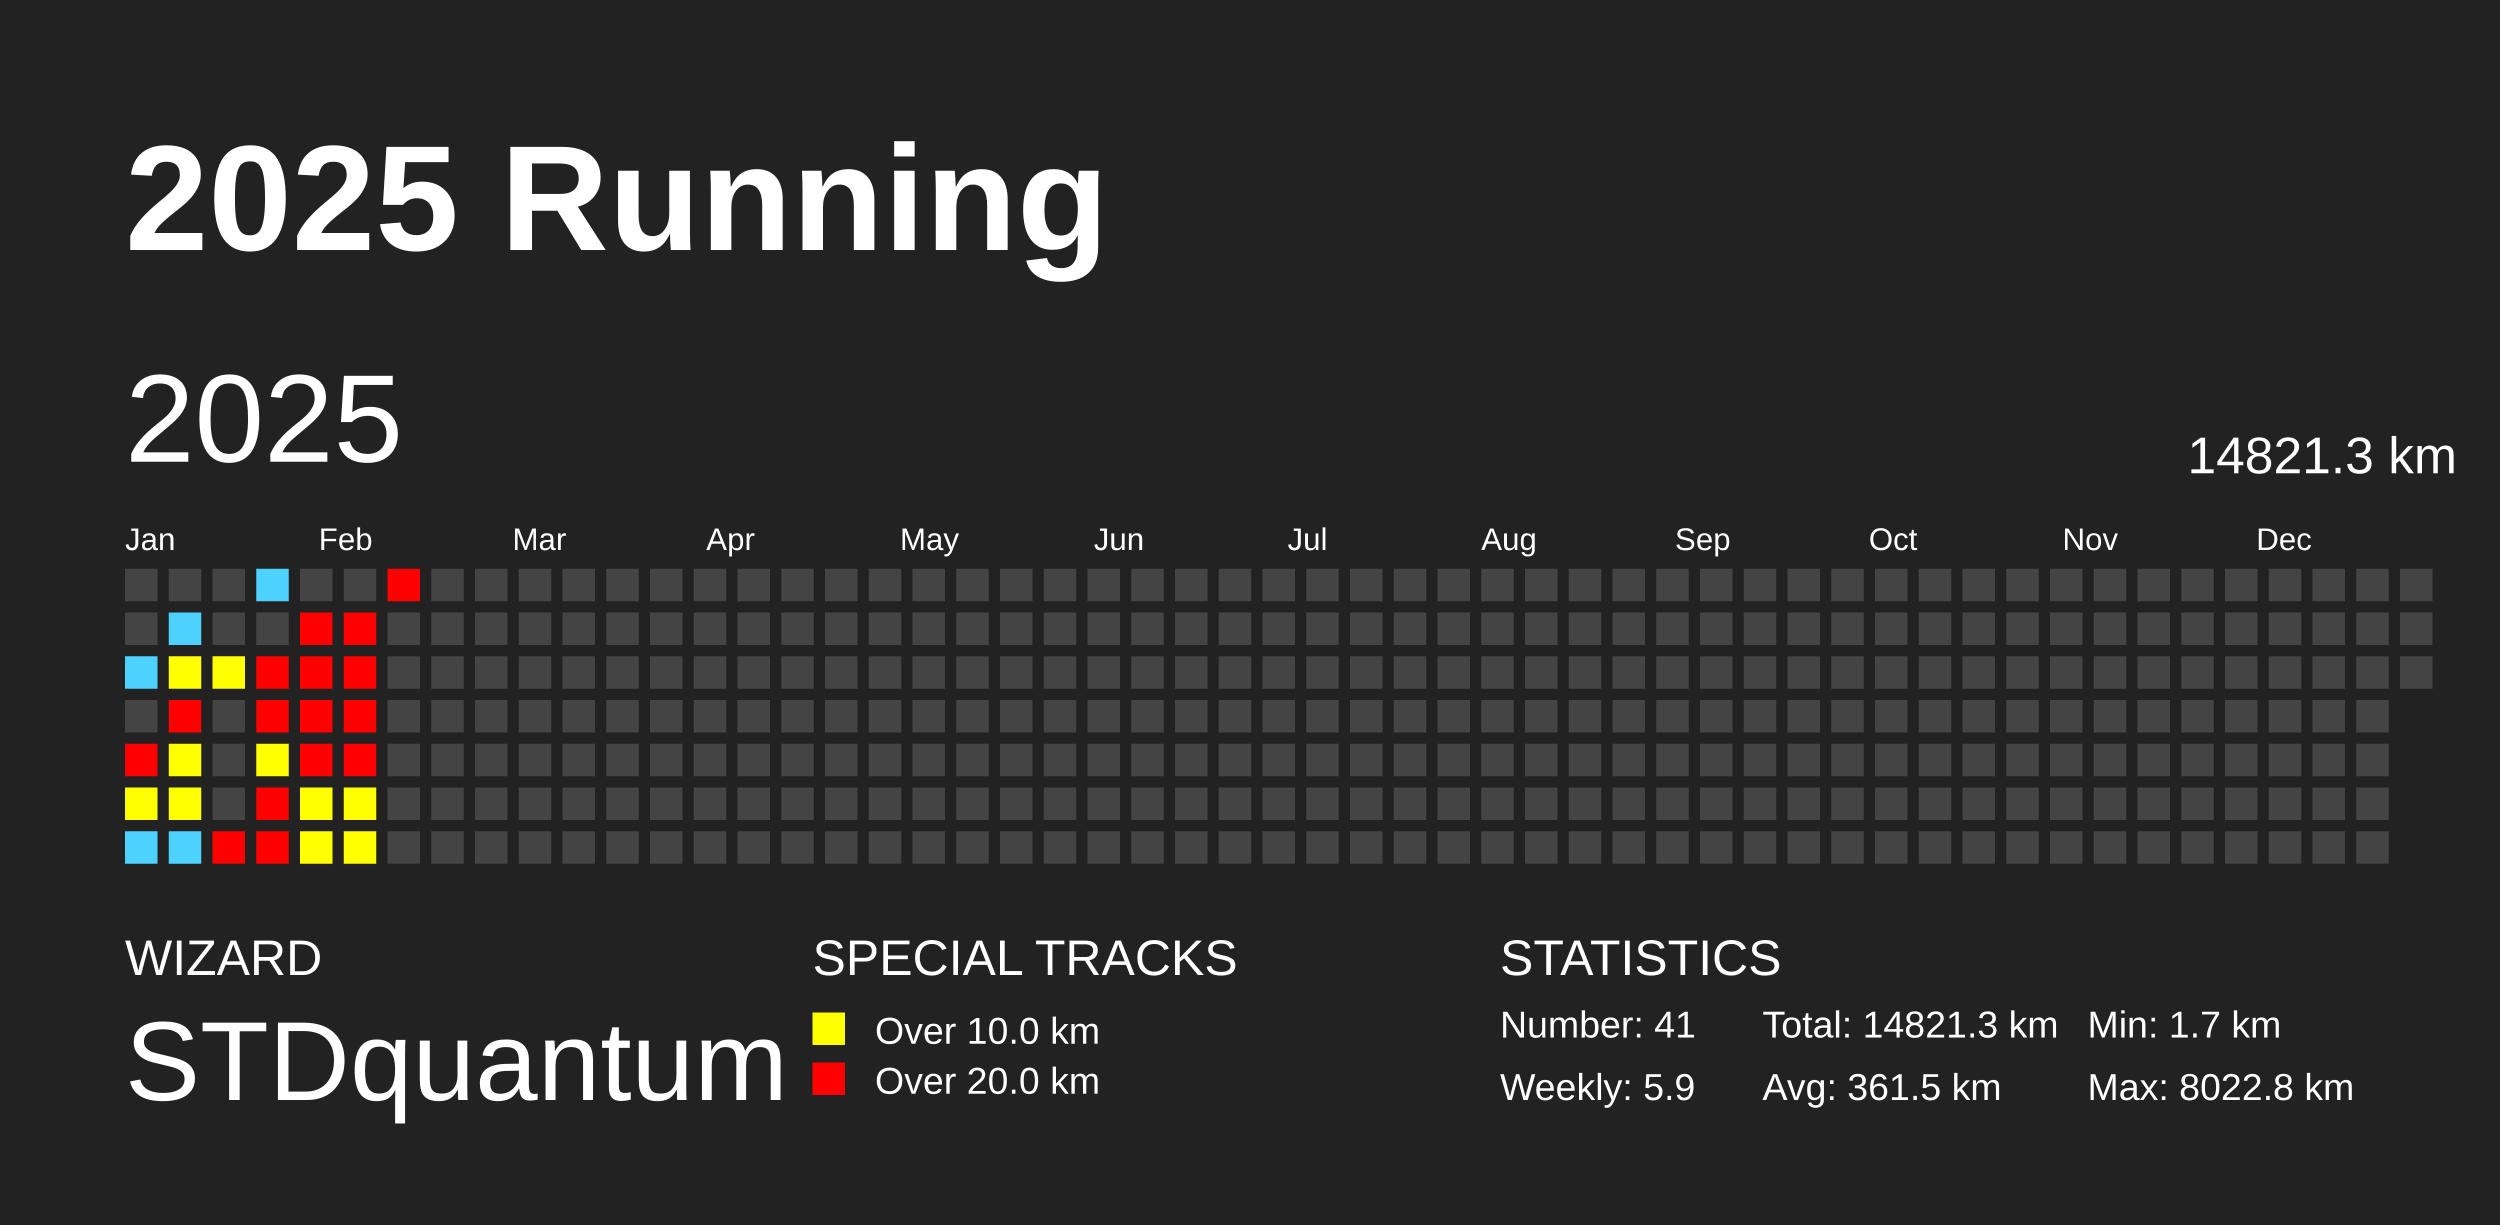
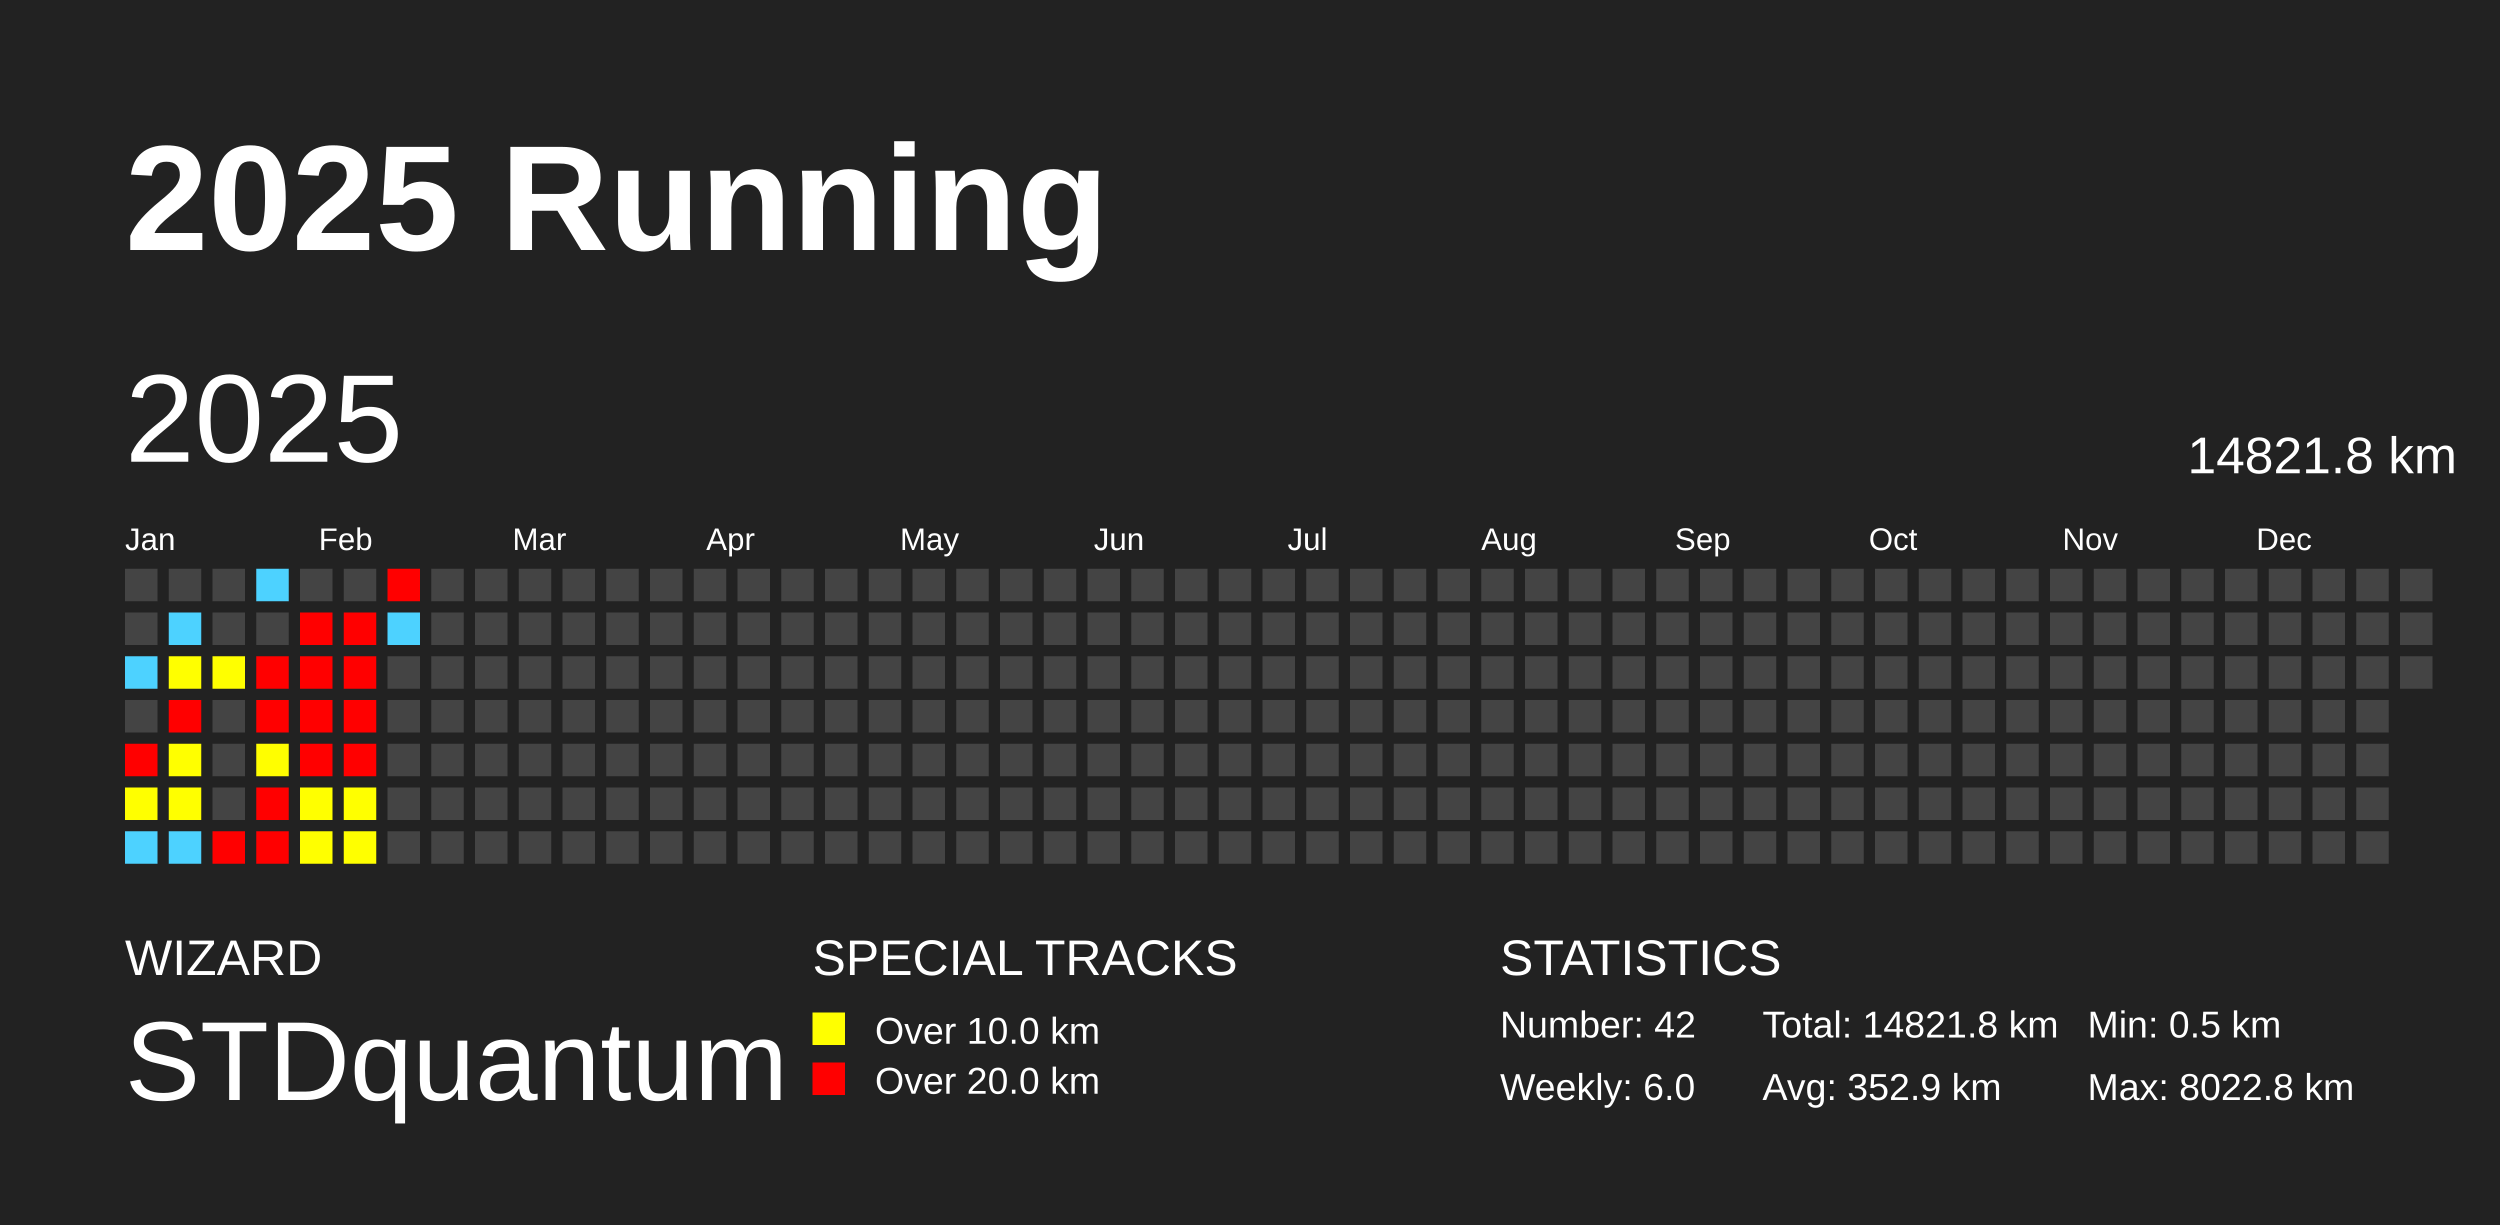
<svg xmlns="http://www.w3.org/2000/svg" baseProfile="full" height="98mm" version="1.1" viewBox="0,0,200,98" width="200mm">
  <defs />
  <rect fill="#222222" height="98" width="200" x="0" y="0" />
  <text fill="#FFFFFF" style="font-size:12px; font-family:Arial; font-weight:bold;" x="10" y="20">2025 Running</text>
  <text fill="#FFFFFF" style="font-size:4px; font-family:Arial" x="10" y="78">WIZARD</text>
  <text fill="#FFFFFF" style="font-size:9px; font-family:Arial" x="10" y="88">STDquantum</text>
  <text fill="#FFFFFF" style="font-size:4px; font-family:Arial" x="65" y="78">SPECIAL TRACKS</text>
  <rect fill="yellow" height="2.6" width="2.6" x="65" y="81" />
  <text fill="#FFFFFF" style="font-size:3px; font-family:Arial" x="70" y="83.5">Over 10.0 km</text>
  <rect fill="red" height="2.6" width="2.6" x="65" y="85" />
  <text fill="#FFFFFF" style="font-size:3px; font-family:Arial" x="70" y="87.5">Over 20.0 km</text>
  <text fill="#FFFFFF" style="font-size:4px; font-family:Arial" x="120" y="78">STATISTICS</text>
-   <text fill="#FFFFFF" style="font-size:3px; font-family:Arial" x="120" y="83">Number: 41</text>
-   <text fill="#FFFFFF" style="font-size:3px; font-family:Arial" x="120" y="88">Weekly: 5.9</text>
-   <text fill="#FFFFFF" style="font-size:3px; font-family:Arial" x="141" y="83">Total: 14821.3 km</text>
-   <text fill="#FFFFFF" style="font-size:3px; font-family:Arial" x="141" y="88">Avg: 361.5 km</text>
-   <text fill="#FFFFFF" style="font-size:3px; font-family:Arial" x="167" y="83">Min: 1.7 km</text>
+   <text fill="#FFFFFF" style="font-size:3px; font-family:Arial" x="120" y="83">Number: 42</text>
+   <text fill="#FFFFFF" style="font-size:3px; font-family:Arial" x="120" y="88">Weekly: 6.0</text>
+   <text fill="#FFFFFF" style="font-size:3px; font-family:Arial" x="141" y="83">Total: 14821.8 km</text>
+   <text fill="#FFFFFF" style="font-size:3px; font-family:Arial" x="141" y="88">Avg: 352.9 km</text>
+   <text fill="#FFFFFF" style="font-size:3px; font-family:Arial" x="167" y="83">Min: 0.5 km</text>
  <text fill="#FFFFFF" style="font-size:3px; font-family:Arial" x="167" y="88">Max: 8022.8 km</text>
  <text dominant-baseline="hanging" fill="#FFFFFF" style="font-size:10.0px; font-family:Arial;" x="10" y="30">2025</text>
-   <text dominant-baseline="hanging" fill="#FFFFFF" style="font-size:4.125px; font-family:Arial;" x="175" y="35">14821.3 km</text>
+   <text dominant-baseline="hanging" fill="#FFFFFF" style="font-size:4.125px; font-family:Arial;" x="175" y="35">14821.8 km</text>
  <text fill="#FFFFFF" style="font-size:2.5px; font-family:Arial" x="10.0" y="44">Jan</text>
  <text fill="#FFFFFF" style="font-size:2.5px; font-family:Arial" x="25.5" y="44">Feb</text>
  <text fill="#FFFFFF" style="font-size:2.5px; font-family:Arial" x="41.0" y="44">Mar</text>
  <text fill="#FFFFFF" style="font-size:2.5px; font-family:Arial" x="56.5" y="44">Apr</text>
  <text fill="#FFFFFF" style="font-size:2.5px; font-family:Arial" x="72.0" y="44">May</text>
  <text fill="#FFFFFF" style="font-size:2.5px; font-family:Arial" x="87.5" y="44">Jun</text>
  <text fill="#FFFFFF" style="font-size:2.5px; font-family:Arial" x="103.0" y="44">Jul</text>
  <text fill="#FFFFFF" style="font-size:2.5px; font-family:Arial" x="118.5" y="44">Aug</text>
  <text fill="#FFFFFF" style="font-size:2.5px; font-family:Arial" x="134.0" y="44">Sep</text>
  <text fill="#FFFFFF" style="font-size:2.5px; font-family:Arial" x="149.5" y="44">Oct</text>
  <text fill="#FFFFFF" style="font-size:2.5px; font-family:Arial" x="165.0" y="44">Nov</text>
  <text fill="#FFFFFF" style="font-size:2.5px; font-family:Arial" x="180.5" y="44">Dec</text>
  <rect fill="#444444" height="2.6" width="2.6" x="10.0" y="45.5" />
  <rect fill="#444444" height="2.6" width="2.6" x="10.0" y="49.0" />
  <rect fill="#4dd2ff" height="2.6" width="2.6" x="10.0" y="52.5" />
  <rect fill="#444444" height="2.6" width="2.6" x="10.0" y="56.0" />
  <rect fill="red" height="2.6" width="2.6" x="10.0" y="59.5" />
  <rect fill="#ffff00" height="2.6" width="2.6" x="10.0" y="63.0" />
  <rect fill="#4dd2ff" height="2.6" width="2.6" x="10.0" y="66.5" />
  <rect fill="#444444" height="2.6" width="2.6" x="13.5" y="45.5" />
  <rect fill="#4dd2ff" height="2.6" width="2.6" x="13.5" y="49.0" />
  <rect fill="#ffff00" height="2.6" width="2.6" x="13.5" y="52.5" />
  <rect fill="red" height="2.6" width="2.6" x="13.5" y="56.0" />
  <rect fill="#ffff00" height="2.6" width="2.6" x="13.5" y="59.5" />
  <rect fill="#ffff00" height="2.6" width="2.6" x="13.5" y="63.0" />
  <rect fill="#4dd2ff" height="2.6" width="2.6" x="13.5" y="66.5" />
  <rect fill="#444444" height="2.6" width="2.6" x="17.0" y="45.5" />
  <rect fill="#444444" height="2.6" width="2.6" x="17.0" y="49.0" />
  <rect fill="#ffff00" height="2.6" width="2.6" x="17.0" y="52.5" />
  <rect fill="#444444" height="2.6" width="2.6" x="17.0" y="56.0" />
  <rect fill="#444444" height="2.6" width="2.6" x="17.0" y="59.5" />
  <rect fill="#444444" height="2.6" width="2.6" x="17.0" y="63.0" />
  <rect fill="red" height="2.6" width="2.6" x="17.0" y="66.5" />
  <rect fill="#4dd2ff" height="2.6" width="2.6" x="20.5" y="45.5" />
  <rect fill="#444444" height="2.6" width="2.6" x="20.5" y="49.0" />
  <rect fill="red" height="2.6" width="2.6" x="20.5" y="52.5" />
  <rect fill="red" height="2.6" width="2.6" x="20.5" y="56.0" />
-   <rect fill="#ffff00" height="2.6" width="2.6" x="20.5" y="59.5" />
+   <rect fill="#fffe00" height="2.6" width="2.6" x="20.5" y="59.5" />
  <rect fill="red" height="2.6" width="2.6" x="20.5" y="63.0" />
  <rect fill="red" height="2.6" width="2.6" x="20.5" y="66.5" />
  <rect fill="#444444" height="2.6" width="2.6" x="24.0" y="45.5" />
  <rect fill="red" height="2.6" width="2.6" x="24.0" y="49.0" />
  <rect fill="red" height="2.6" width="2.6" x="24.0" y="52.5" />
  <rect fill="red" height="2.6" width="2.6" x="24.0" y="56.0" />
  <rect fill="red" height="2.6" width="2.6" x="24.0" y="59.5" />
  <rect fill="#ffff00" height="2.6" width="2.6" x="24.0" y="63.0" />
  <rect fill="#ffff00" height="2.6" width="2.6" x="24.0" y="66.5" />
  <rect fill="#444444" height="2.6" width="2.6" x="27.5" y="45.5" />
  <rect fill="red" height="2.6" width="2.6" x="27.5" y="49.0" />
  <rect fill="red" height="2.6" width="2.6" x="27.5" y="52.5" />
  <rect fill="red" height="2.6" width="2.6" x="27.5" y="56.0" />
  <rect fill="red" height="2.6" width="2.6" x="27.5" y="59.5" />
  <rect fill="#ffff00" height="2.6" width="2.6" x="27.5" y="63.0" />
  <rect fill="#ffff00" height="2.6" width="2.6" x="27.5" y="66.5" />
  <rect fill="red" height="2.6" width="2.6" x="31.0" y="45.5" />
-   <rect fill="#444444" height="2.6" width="2.6" x="31.0" y="49.0" />
+   <rect fill="#4dd2ff" height="2.6" width="2.6" x="31.0" y="49.0" />
  <rect fill="#444444" height="2.6" width="2.6" x="31.0" y="52.5" />
  <rect fill="#444444" height="2.6" width="2.6" x="31.0" y="56.0" />
  <rect fill="#444444" height="2.6" width="2.6" x="31.0" y="59.5" />
  <rect fill="#444444" height="2.6" width="2.6" x="31.0" y="63.0" />
  <rect fill="#444444" height="2.6" width="2.6" x="31.0" y="66.5" />
  <rect fill="#444444" height="2.6" width="2.6" x="34.5" y="45.5" />
  <rect fill="#444444" height="2.6" width="2.6" x="34.5" y="49.0" />
  <rect fill="#444444" height="2.6" width="2.6" x="34.5" y="52.5" />
  <rect fill="#444444" height="2.6" width="2.6" x="34.5" y="56.0" />
  <rect fill="#444444" height="2.6" width="2.6" x="34.5" y="59.5" />
  <rect fill="#444444" height="2.6" width="2.6" x="34.5" y="63.0" />
  <rect fill="#444444" height="2.6" width="2.6" x="34.5" y="66.5" />
  <rect fill="#444444" height="2.6" width="2.6" x="38.0" y="45.5" />
  <rect fill="#444444" height="2.6" width="2.6" x="38.0" y="49.0" />
  <rect fill="#444444" height="2.6" width="2.6" x="38.0" y="52.5" />
  <rect fill="#444444" height="2.6" width="2.6" x="38.0" y="56.0" />
  <rect fill="#444444" height="2.6" width="2.6" x="38.0" y="59.5" />
  <rect fill="#444444" height="2.6" width="2.6" x="38.0" y="63.0" />
  <rect fill="#444444" height="2.6" width="2.6" x="38.0" y="66.5" />
  <rect fill="#444444" height="2.6" width="2.6" x="41.5" y="45.5" />
  <rect fill="#444444" height="2.6" width="2.6" x="41.5" y="49.0" />
  <rect fill="#444444" height="2.6" width="2.6" x="41.5" y="52.5" />
  <rect fill="#444444" height="2.6" width="2.6" x="41.5" y="56.0" />
  <rect fill="#444444" height="2.6" width="2.6" x="41.5" y="59.5" />
  <rect fill="#444444" height="2.6" width="2.6" x="41.5" y="63.0" />
  <rect fill="#444444" height="2.6" width="2.6" x="41.5" y="66.5" />
  <rect fill="#444444" height="2.6" width="2.6" x="45.0" y="45.5" />
  <rect fill="#444444" height="2.6" width="2.6" x="45.0" y="49.0" />
  <rect fill="#444444" height="2.6" width="2.6" x="45.0" y="52.5" />
  <rect fill="#444444" height="2.6" width="2.6" x="45.0" y="56.0" />
  <rect fill="#444444" height="2.6" width="2.6" x="45.0" y="59.5" />
  <rect fill="#444444" height="2.6" width="2.6" x="45.0" y="63.0" />
  <rect fill="#444444" height="2.6" width="2.6" x="45.0" y="66.5" />
  <rect fill="#444444" height="2.6" width="2.6" x="48.5" y="45.5" />
  <rect fill="#444444" height="2.6" width="2.6" x="48.5" y="49.0" />
  <rect fill="#444444" height="2.6" width="2.6" x="48.5" y="52.5" />
  <rect fill="#444444" height="2.6" width="2.6" x="48.5" y="56.0" />
  <rect fill="#444444" height="2.6" width="2.6" x="48.5" y="59.5" />
  <rect fill="#444444" height="2.6" width="2.6" x="48.5" y="63.0" />
  <rect fill="#444444" height="2.6" width="2.6" x="48.5" y="66.5" />
  <rect fill="#444444" height="2.6" width="2.6" x="52.0" y="45.5" />
  <rect fill="#444444" height="2.6" width="2.6" x="52.0" y="49.0" />
  <rect fill="#444444" height="2.6" width="2.6" x="52.0" y="52.5" />
  <rect fill="#444444" height="2.6" width="2.6" x="52.0" y="56.0" />
  <rect fill="#444444" height="2.6" width="2.6" x="52.0" y="59.5" />
  <rect fill="#444444" height="2.6" width="2.6" x="52.0" y="63.0" />
  <rect fill="#444444" height="2.6" width="2.6" x="52.0" y="66.5" />
  <rect fill="#444444" height="2.6" width="2.6" x="55.5" y="45.5" />
  <rect fill="#444444" height="2.6" width="2.6" x="55.5" y="49.0" />
  <rect fill="#444444" height="2.6" width="2.6" x="55.5" y="52.5" />
  <rect fill="#444444" height="2.6" width="2.6" x="55.5" y="56.0" />
  <rect fill="#444444" height="2.6" width="2.6" x="55.5" y="59.5" />
  <rect fill="#444444" height="2.6" width="2.6" x="55.5" y="63.0" />
  <rect fill="#444444" height="2.6" width="2.6" x="55.5" y="66.5" />
  <rect fill="#444444" height="2.6" width="2.6" x="59.0" y="45.5" />
  <rect fill="#444444" height="2.6" width="2.6" x="59.0" y="49.0" />
  <rect fill="#444444" height="2.6" width="2.6" x="59.0" y="52.5" />
  <rect fill="#444444" height="2.6" width="2.6" x="59.0" y="56.0" />
  <rect fill="#444444" height="2.6" width="2.6" x="59.0" y="59.5" />
  <rect fill="#444444" height="2.6" width="2.6" x="59.0" y="63.0" />
  <rect fill="#444444" height="2.6" width="2.6" x="59.0" y="66.5" />
  <rect fill="#444444" height="2.6" width="2.6" x="62.5" y="45.5" />
  <rect fill="#444444" height="2.6" width="2.6" x="62.5" y="49.0" />
  <rect fill="#444444" height="2.6" width="2.6" x="62.5" y="52.5" />
  <rect fill="#444444" height="2.6" width="2.6" x="62.5" y="56.0" />
  <rect fill="#444444" height="2.6" width="2.6" x="62.5" y="59.5" />
  <rect fill="#444444" height="2.6" width="2.6" x="62.5" y="63.0" />
  <rect fill="#444444" height="2.6" width="2.6" x="62.5" y="66.5" />
  <rect fill="#444444" height="2.6" width="2.6" x="66.0" y="45.5" />
  <rect fill="#444444" height="2.6" width="2.6" x="66.0" y="49.0" />
  <rect fill="#444444" height="2.6" width="2.6" x="66.0" y="52.5" />
  <rect fill="#444444" height="2.6" width="2.6" x="66.0" y="56.0" />
  <rect fill="#444444" height="2.6" width="2.6" x="66.0" y="59.5" />
  <rect fill="#444444" height="2.6" width="2.6" x="66.0" y="63.0" />
  <rect fill="#444444" height="2.6" width="2.6" x="66.0" y="66.5" />
  <rect fill="#444444" height="2.6" width="2.6" x="69.5" y="45.5" />
  <rect fill="#444444" height="2.6" width="2.6" x="69.5" y="49.0" />
  <rect fill="#444444" height="2.6" width="2.6" x="69.5" y="52.5" />
  <rect fill="#444444" height="2.6" width="2.6" x="69.5" y="56.0" />
  <rect fill="#444444" height="2.6" width="2.6" x="69.5" y="59.5" />
  <rect fill="#444444" height="2.6" width="2.6" x="69.5" y="63.0" />
  <rect fill="#444444" height="2.6" width="2.6" x="69.5" y="66.5" />
  <rect fill="#444444" height="2.6" width="2.6" x="73.0" y="45.5" />
  <rect fill="#444444" height="2.6" width="2.6" x="73.0" y="49.0" />
  <rect fill="#444444" height="2.6" width="2.6" x="73.0" y="52.5" />
  <rect fill="#444444" height="2.6" width="2.6" x="73.0" y="56.0" />
  <rect fill="#444444" height="2.6" width="2.6" x="73.0" y="59.5" />
  <rect fill="#444444" height="2.6" width="2.6" x="73.0" y="63.0" />
  <rect fill="#444444" height="2.6" width="2.6" x="73.0" y="66.5" />
  <rect fill="#444444" height="2.6" width="2.6" x="76.5" y="45.5" />
  <rect fill="#444444" height="2.6" width="2.6" x="76.5" y="49.0" />
  <rect fill="#444444" height="2.6" width="2.6" x="76.5" y="52.5" />
  <rect fill="#444444" height="2.6" width="2.6" x="76.5" y="56.0" />
  <rect fill="#444444" height="2.6" width="2.6" x="76.5" y="59.5" />
  <rect fill="#444444" height="2.6" width="2.6" x="76.5" y="63.0" />
  <rect fill="#444444" height="2.6" width="2.6" x="76.5" y="66.5" />
  <rect fill="#444444" height="2.6" width="2.6" x="80.0" y="45.5" />
  <rect fill="#444444" height="2.6" width="2.6" x="80.0" y="49.0" />
  <rect fill="#444444" height="2.6" width="2.6" x="80.0" y="52.5" />
  <rect fill="#444444" height="2.6" width="2.6" x="80.0" y="56.0" />
  <rect fill="#444444" height="2.6" width="2.6" x="80.0" y="59.5" />
  <rect fill="#444444" height="2.6" width="2.6" x="80.0" y="63.0" />
  <rect fill="#444444" height="2.6" width="2.6" x="80.0" y="66.5" />
  <rect fill="#444444" height="2.6" width="2.6" x="83.5" y="45.5" />
  <rect fill="#444444" height="2.6" width="2.6" x="83.5" y="49.0" />
  <rect fill="#444444" height="2.6" width="2.6" x="83.5" y="52.5" />
  <rect fill="#444444" height="2.6" width="2.6" x="83.5" y="56.0" />
  <rect fill="#444444" height="2.6" width="2.6" x="83.5" y="59.5" />
  <rect fill="#444444" height="2.6" width="2.6" x="83.5" y="63.0" />
  <rect fill="#444444" height="2.6" width="2.6" x="83.5" y="66.5" />
  <rect fill="#444444" height="2.6" width="2.6" x="87.0" y="45.5" />
  <rect fill="#444444" height="2.6" width="2.6" x="87.0" y="49.0" />
  <rect fill="#444444" height="2.6" width="2.6" x="87.0" y="52.5" />
  <rect fill="#444444" height="2.6" width="2.6" x="87.0" y="56.0" />
  <rect fill="#444444" height="2.6" width="2.6" x="87.0" y="59.5" />
  <rect fill="#444444" height="2.6" width="2.6" x="87.0" y="63.0" />
  <rect fill="#444444" height="2.6" width="2.6" x="87.0" y="66.5" />
  <rect fill="#444444" height="2.6" width="2.6" x="90.5" y="45.5" />
  <rect fill="#444444" height="2.6" width="2.6" x="90.5" y="49.0" />
  <rect fill="#444444" height="2.6" width="2.6" x="90.5" y="52.5" />
  <rect fill="#444444" height="2.6" width="2.6" x="90.5" y="56.0" />
  <rect fill="#444444" height="2.6" width="2.6" x="90.5" y="59.5" />
  <rect fill="#444444" height="2.6" width="2.6" x="90.5" y="63.0" />
  <rect fill="#444444" height="2.6" width="2.6" x="90.5" y="66.5" />
  <rect fill="#444444" height="2.6" width="2.6" x="94.0" y="45.5" />
  <rect fill="#444444" height="2.6" width="2.6" x="94.0" y="49.0" />
  <rect fill="#444444" height="2.6" width="2.6" x="94.0" y="52.5" />
  <rect fill="#444444" height="2.6" width="2.6" x="94.0" y="56.0" />
  <rect fill="#444444" height="2.6" width="2.6" x="94.0" y="59.5" />
  <rect fill="#444444" height="2.6" width="2.6" x="94.0" y="63.0" />
  <rect fill="#444444" height="2.6" width="2.6" x="94.0" y="66.5" />
  <rect fill="#444444" height="2.6" width="2.6" x="97.5" y="45.5" />
  <rect fill="#444444" height="2.6" width="2.6" x="97.5" y="49.0" />
  <rect fill="#444444" height="2.6" width="2.6" x="97.5" y="52.5" />
  <rect fill="#444444" height="2.6" width="2.6" x="97.5" y="56.0" />
  <rect fill="#444444" height="2.6" width="2.6" x="97.5" y="59.5" />
  <rect fill="#444444" height="2.6" width="2.6" x="97.5" y="63.0" />
  <rect fill="#444444" height="2.6" width="2.6" x="97.5" y="66.5" />
  <rect fill="#444444" height="2.6" width="2.6" x="101.0" y="45.5" />
  <rect fill="#444444" height="2.6" width="2.6" x="101.0" y="49.0" />
  <rect fill="#444444" height="2.6" width="2.6" x="101.0" y="52.5" />
  <rect fill="#444444" height="2.6" width="2.6" x="101.0" y="56.0" />
  <rect fill="#444444" height="2.6" width="2.6" x="101.0" y="59.5" />
  <rect fill="#444444" height="2.6" width="2.6" x="101.0" y="63.0" />
  <rect fill="#444444" height="2.6" width="2.6" x="101.0" y="66.5" />
  <rect fill="#444444" height="2.6" width="2.6" x="104.5" y="45.5" />
  <rect fill="#444444" height="2.6" width="2.6" x="104.5" y="49.0" />
  <rect fill="#444444" height="2.6" width="2.6" x="104.5" y="52.5" />
  <rect fill="#444444" height="2.6" width="2.6" x="104.5" y="56.0" />
  <rect fill="#444444" height="2.6" width="2.6" x="104.5" y="59.5" />
  <rect fill="#444444" height="2.6" width="2.6" x="104.5" y="63.0" />
  <rect fill="#444444" height="2.6" width="2.6" x="104.5" y="66.5" />
  <rect fill="#444444" height="2.6" width="2.6" x="108.0" y="45.5" />
  <rect fill="#444444" height="2.6" width="2.6" x="108.0" y="49.0" />
  <rect fill="#444444" height="2.6" width="2.6" x="108.0" y="52.5" />
  <rect fill="#444444" height="2.6" width="2.6" x="108.0" y="56.0" />
  <rect fill="#444444" height="2.6" width="2.6" x="108.0" y="59.5" />
  <rect fill="#444444" height="2.6" width="2.6" x="108.0" y="63.0" />
  <rect fill="#444444" height="2.6" width="2.6" x="108.0" y="66.5" />
  <rect fill="#444444" height="2.6" width="2.6" x="111.5" y="45.5" />
  <rect fill="#444444" height="2.6" width="2.6" x="111.5" y="49.0" />
  <rect fill="#444444" height="2.6" width="2.6" x="111.5" y="52.5" />
  <rect fill="#444444" height="2.6" width="2.6" x="111.5" y="56.0" />
  <rect fill="#444444" height="2.6" width="2.6" x="111.5" y="59.5" />
  <rect fill="#444444" height="2.6" width="2.6" x="111.5" y="63.0" />
  <rect fill="#444444" height="2.6" width="2.6" x="111.5" y="66.5" />
  <rect fill="#444444" height="2.6" width="2.6" x="115.0" y="45.5" />
  <rect fill="#444444" height="2.6" width="2.6" x="115.0" y="49.0" />
  <rect fill="#444444" height="2.6" width="2.6" x="115.0" y="52.5" />
  <rect fill="#444444" height="2.6" width="2.6" x="115.0" y="56.0" />
  <rect fill="#444444" height="2.6" width="2.6" x="115.0" y="59.5" />
  <rect fill="#444444" height="2.6" width="2.6" x="115.0" y="63.0" />
  <rect fill="#444444" height="2.6" width="2.6" x="115.0" y="66.5" />
  <rect fill="#444444" height="2.6" width="2.6" x="118.5" y="45.5" />
  <rect fill="#444444" height="2.6" width="2.6" x="118.5" y="49.0" />
  <rect fill="#444444" height="2.6" width="2.6" x="118.5" y="52.5" />
  <rect fill="#444444" height="2.6" width="2.6" x="118.5" y="56.0" />
  <rect fill="#444444" height="2.6" width="2.6" x="118.5" y="59.5" />
  <rect fill="#444444" height="2.6" width="2.6" x="118.5" y="63.0" />
  <rect fill="#444444" height="2.6" width="2.6" x="118.5" y="66.5" />
  <rect fill="#444444" height="2.6" width="2.6" x="122.0" y="45.5" />
  <rect fill="#444444" height="2.6" width="2.6" x="122.0" y="49.0" />
  <rect fill="#444444" height="2.6" width="2.6" x="122.0" y="52.5" />
  <rect fill="#444444" height="2.6" width="2.6" x="122.0" y="56.0" />
  <rect fill="#444444" height="2.6" width="2.6" x="122.0" y="59.5" />
  <rect fill="#444444" height="2.6" width="2.6" x="122.0" y="63.0" />
  <rect fill="#444444" height="2.6" width="2.6" x="122.0" y="66.5" />
  <rect fill="#444444" height="2.6" width="2.6" x="125.5" y="45.5" />
  <rect fill="#444444" height="2.6" width="2.6" x="125.5" y="49.0" />
  <rect fill="#444444" height="2.6" width="2.6" x="125.5" y="52.5" />
  <rect fill="#444444" height="2.6" width="2.6" x="125.5" y="56.0" />
  <rect fill="#444444" height="2.6" width="2.6" x="125.5" y="59.5" />
  <rect fill="#444444" height="2.6" width="2.6" x="125.5" y="63.0" />
  <rect fill="#444444" height="2.6" width="2.6" x="125.5" y="66.5" />
  <rect fill="#444444" height="2.6" width="2.6" x="129.0" y="45.5" />
  <rect fill="#444444" height="2.6" width="2.6" x="129.0" y="49.0" />
  <rect fill="#444444" height="2.6" width="2.6" x="129.0" y="52.5" />
  <rect fill="#444444" height="2.6" width="2.6" x="129.0" y="56.0" />
  <rect fill="#444444" height="2.6" width="2.6" x="129.0" y="59.5" />
  <rect fill="#444444" height="2.6" width="2.6" x="129.0" y="63.0" />
  <rect fill="#444444" height="2.6" width="2.6" x="129.0" y="66.5" />
  <rect fill="#444444" height="2.6" width="2.6" x="132.5" y="45.5" />
  <rect fill="#444444" height="2.6" width="2.6" x="132.5" y="49.0" />
  <rect fill="#444444" height="2.6" width="2.6" x="132.5" y="52.5" />
  <rect fill="#444444" height="2.6" width="2.6" x="132.5" y="56.0" />
  <rect fill="#444444" height="2.6" width="2.6" x="132.5" y="59.5" />
  <rect fill="#444444" height="2.6" width="2.6" x="132.5" y="63.0" />
  <rect fill="#444444" height="2.6" width="2.6" x="132.5" y="66.5" />
  <rect fill="#444444" height="2.6" width="2.6" x="136.0" y="45.5" />
  <rect fill="#444444" height="2.6" width="2.6" x="136.0" y="49.0" />
  <rect fill="#444444" height="2.6" width="2.6" x="136.0" y="52.5" />
  <rect fill="#444444" height="2.6" width="2.6" x="136.0" y="56.0" />
  <rect fill="#444444" height="2.6" width="2.6" x="136.0" y="59.5" />
  <rect fill="#444444" height="2.6" width="2.6" x="136.0" y="63.0" />
  <rect fill="#444444" height="2.6" width="2.6" x="136.0" y="66.5" />
  <rect fill="#444444" height="2.6" width="2.6" x="139.5" y="45.5" />
  <rect fill="#444444" height="2.6" width="2.6" x="139.5" y="49.0" />
  <rect fill="#444444" height="2.6" width="2.6" x="139.5" y="52.5" />
  <rect fill="#444444" height="2.6" width="2.6" x="139.5" y="56.0" />
  <rect fill="#444444" height="2.6" width="2.6" x="139.5" y="59.5" />
  <rect fill="#444444" height="2.6" width="2.6" x="139.5" y="63.0" />
  <rect fill="#444444" height="2.6" width="2.6" x="139.5" y="66.5" />
  <rect fill="#444444" height="2.6" width="2.6" x="143.0" y="45.5" />
  <rect fill="#444444" height="2.6" width="2.6" x="143.0" y="49.0" />
  <rect fill="#444444" height="2.6" width="2.6" x="143.0" y="52.5" />
  <rect fill="#444444" height="2.6" width="2.6" x="143.0" y="56.0" />
  <rect fill="#444444" height="2.6" width="2.6" x="143.0" y="59.5" />
  <rect fill="#444444" height="2.6" width="2.6" x="143.0" y="63.0" />
  <rect fill="#444444" height="2.6" width="2.6" x="143.0" y="66.5" />
  <rect fill="#444444" height="2.6" width="2.6" x="146.5" y="45.5" />
  <rect fill="#444444" height="2.6" width="2.6" x="146.5" y="49.0" />
  <rect fill="#444444" height="2.6" width="2.6" x="146.5" y="52.5" />
  <rect fill="#444444" height="2.6" width="2.6" x="146.5" y="56.0" />
  <rect fill="#444444" height="2.6" width="2.6" x="146.5" y="59.5" />
  <rect fill="#444444" height="2.6" width="2.6" x="146.5" y="63.0" />
  <rect fill="#444444" height="2.6" width="2.6" x="146.5" y="66.5" />
  <rect fill="#444444" height="2.6" width="2.6" x="150.0" y="45.5" />
  <rect fill="#444444" height="2.6" width="2.6" x="150.0" y="49.0" />
  <rect fill="#444444" height="2.6" width="2.6" x="150.0" y="52.5" />
  <rect fill="#444444" height="2.6" width="2.6" x="150.0" y="56.0" />
  <rect fill="#444444" height="2.6" width="2.6" x="150.0" y="59.5" />
  <rect fill="#444444" height="2.6" width="2.6" x="150.0" y="63.0" />
  <rect fill="#444444" height="2.6" width="2.6" x="150.0" y="66.5" />
  <rect fill="#444444" height="2.6" width="2.6" x="153.5" y="45.5" />
  <rect fill="#444444" height="2.6" width="2.6" x="153.5" y="49.0" />
  <rect fill="#444444" height="2.6" width="2.6" x="153.5" y="52.5" />
  <rect fill="#444444" height="2.6" width="2.6" x="153.5" y="56.0" />
  <rect fill="#444444" height="2.6" width="2.6" x="153.5" y="59.5" />
  <rect fill="#444444" height="2.6" width="2.6" x="153.5" y="63.0" />
  <rect fill="#444444" height="2.6" width="2.6" x="153.5" y="66.5" />
  <rect fill="#444444" height="2.6" width="2.6" x="157.0" y="45.5" />
  <rect fill="#444444" height="2.6" width="2.6" x="157.0" y="49.0" />
  <rect fill="#444444" height="2.6" width="2.6" x="157.0" y="52.5" />
  <rect fill="#444444" height="2.6" width="2.6" x="157.0" y="56.0" />
  <rect fill="#444444" height="2.6" width="2.6" x="157.0" y="59.5" />
  <rect fill="#444444" height="2.6" width="2.6" x="157.0" y="63.0" />
  <rect fill="#444444" height="2.6" width="2.6" x="157.0" y="66.5" />
  <rect fill="#444444" height="2.6" width="2.6" x="160.5" y="45.5" />
  <rect fill="#444444" height="2.6" width="2.6" x="160.5" y="49.0" />
  <rect fill="#444444" height="2.6" width="2.6" x="160.5" y="52.5" />
  <rect fill="#444444" height="2.6" width="2.6" x="160.5" y="56.0" />
  <rect fill="#444444" height="2.6" width="2.6" x="160.5" y="59.5" />
  <rect fill="#444444" height="2.6" width="2.6" x="160.5" y="63.0" />
  <rect fill="#444444" height="2.6" width="2.6" x="160.5" y="66.5" />
  <rect fill="#444444" height="2.6" width="2.6" x="164.0" y="45.5" />
  <rect fill="#444444" height="2.6" width="2.6" x="164.0" y="49.0" />
  <rect fill="#444444" height="2.6" width="2.6" x="164.0" y="52.5" />
  <rect fill="#444444" height="2.6" width="2.6" x="164.0" y="56.0" />
  <rect fill="#444444" height="2.6" width="2.6" x="164.0" y="59.5" />
  <rect fill="#444444" height="2.6" width="2.6" x="164.0" y="63.0" />
  <rect fill="#444444" height="2.6" width="2.6" x="164.0" y="66.5" />
  <rect fill="#444444" height="2.6" width="2.6" x="167.5" y="45.5" />
  <rect fill="#444444" height="2.6" width="2.6" x="167.5" y="49.0" />
  <rect fill="#444444" height="2.6" width="2.6" x="167.5" y="52.5" />
  <rect fill="#444444" height="2.6" width="2.6" x="167.5" y="56.0" />
  <rect fill="#444444" height="2.6" width="2.6" x="167.5" y="59.5" />
  <rect fill="#444444" height="2.6" width="2.6" x="167.5" y="63.0" />
  <rect fill="#444444" height="2.6" width="2.6" x="167.5" y="66.5" />
  <rect fill="#444444" height="2.6" width="2.6" x="171.0" y="45.5" />
  <rect fill="#444444" height="2.6" width="2.6" x="171.0" y="49.0" />
  <rect fill="#444444" height="2.6" width="2.6" x="171.0" y="52.5" />
  <rect fill="#444444" height="2.6" width="2.6" x="171.0" y="56.0" />
  <rect fill="#444444" height="2.6" width="2.6" x="171.0" y="59.5" />
  <rect fill="#444444" height="2.6" width="2.6" x="171.0" y="63.0" />
  <rect fill="#444444" height="2.6" width="2.6" x="171.0" y="66.5" />
  <rect fill="#444444" height="2.6" width="2.6" x="174.5" y="45.5" />
  <rect fill="#444444" height="2.6" width="2.6" x="174.5" y="49.0" />
  <rect fill="#444444" height="2.6" width="2.6" x="174.5" y="52.5" />
  <rect fill="#444444" height="2.6" width="2.6" x="174.5" y="56.0" />
  <rect fill="#444444" height="2.6" width="2.6" x="174.5" y="59.5" />
  <rect fill="#444444" height="2.6" width="2.6" x="174.5" y="63.0" />
  <rect fill="#444444" height="2.6" width="2.6" x="174.5" y="66.5" />
  <rect fill="#444444" height="2.6" width="2.6" x="178.0" y="45.5" />
  <rect fill="#444444" height="2.6" width="2.6" x="178.0" y="49.0" />
  <rect fill="#444444" height="2.6" width="2.6" x="178.0" y="52.5" />
  <rect fill="#444444" height="2.6" width="2.6" x="178.0" y="56.0" />
  <rect fill="#444444" height="2.6" width="2.6" x="178.0" y="59.5" />
  <rect fill="#444444" height="2.6" width="2.6" x="178.0" y="63.0" />
  <rect fill="#444444" height="2.6" width="2.6" x="178.0" y="66.5" />
  <rect fill="#444444" height="2.6" width="2.6" x="181.5" y="45.5" />
  <rect fill="#444444" height="2.6" width="2.6" x="181.5" y="49.0" />
  <rect fill="#444444" height="2.6" width="2.6" x="181.5" y="52.5" />
  <rect fill="#444444" height="2.6" width="2.6" x="181.5" y="56.0" />
  <rect fill="#444444" height="2.6" width="2.6" x="181.5" y="59.5" />
  <rect fill="#444444" height="2.6" width="2.6" x="181.5" y="63.0" />
  <rect fill="#444444" height="2.6" width="2.6" x="181.5" y="66.5" />
  <rect fill="#444444" height="2.6" width="2.6" x="185.0" y="45.5" />
  <rect fill="#444444" height="2.6" width="2.6" x="185.0" y="49.0" />
  <rect fill="#444444" height="2.6" width="2.6" x="185.0" y="52.5" />
  <rect fill="#444444" height="2.6" width="2.6" x="185.0" y="56.0" />
  <rect fill="#444444" height="2.6" width="2.6" x="185.0" y="59.5" />
  <rect fill="#444444" height="2.6" width="2.6" x="185.0" y="63.0" />
  <rect fill="#444444" height="2.6" width="2.6" x="185.0" y="66.5" />
  <rect fill="#444444" height="2.6" width="2.6" x="188.5" y="45.5" />
  <rect fill="#444444" height="2.6" width="2.6" x="188.5" y="49.0" />
  <rect fill="#444444" height="2.6" width="2.6" x="188.5" y="52.5" />
  <rect fill="#444444" height="2.6" width="2.6" x="188.5" y="56.0" />
  <rect fill="#444444" height="2.6" width="2.6" x="188.5" y="59.5" />
  <rect fill="#444444" height="2.6" width="2.6" x="188.5" y="63.0" />
  <rect fill="#444444" height="2.6" width="2.6" x="188.5" y="66.5" />
  <rect fill="#444444" height="2.6" width="2.6" x="192.0" y="45.5" />
  <rect fill="#444444" height="2.6" width="2.6" x="192.0" y="49.0" />
  <rect fill="#444444" height="2.6" width="2.6" x="192.0" y="52.5" />
</svg>
